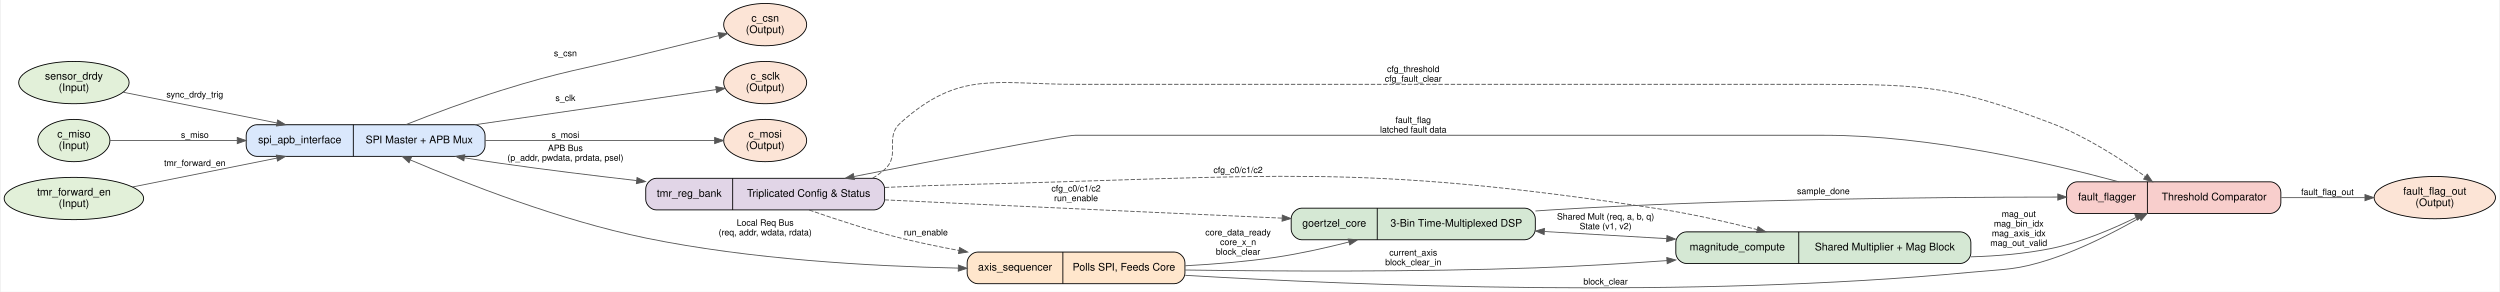
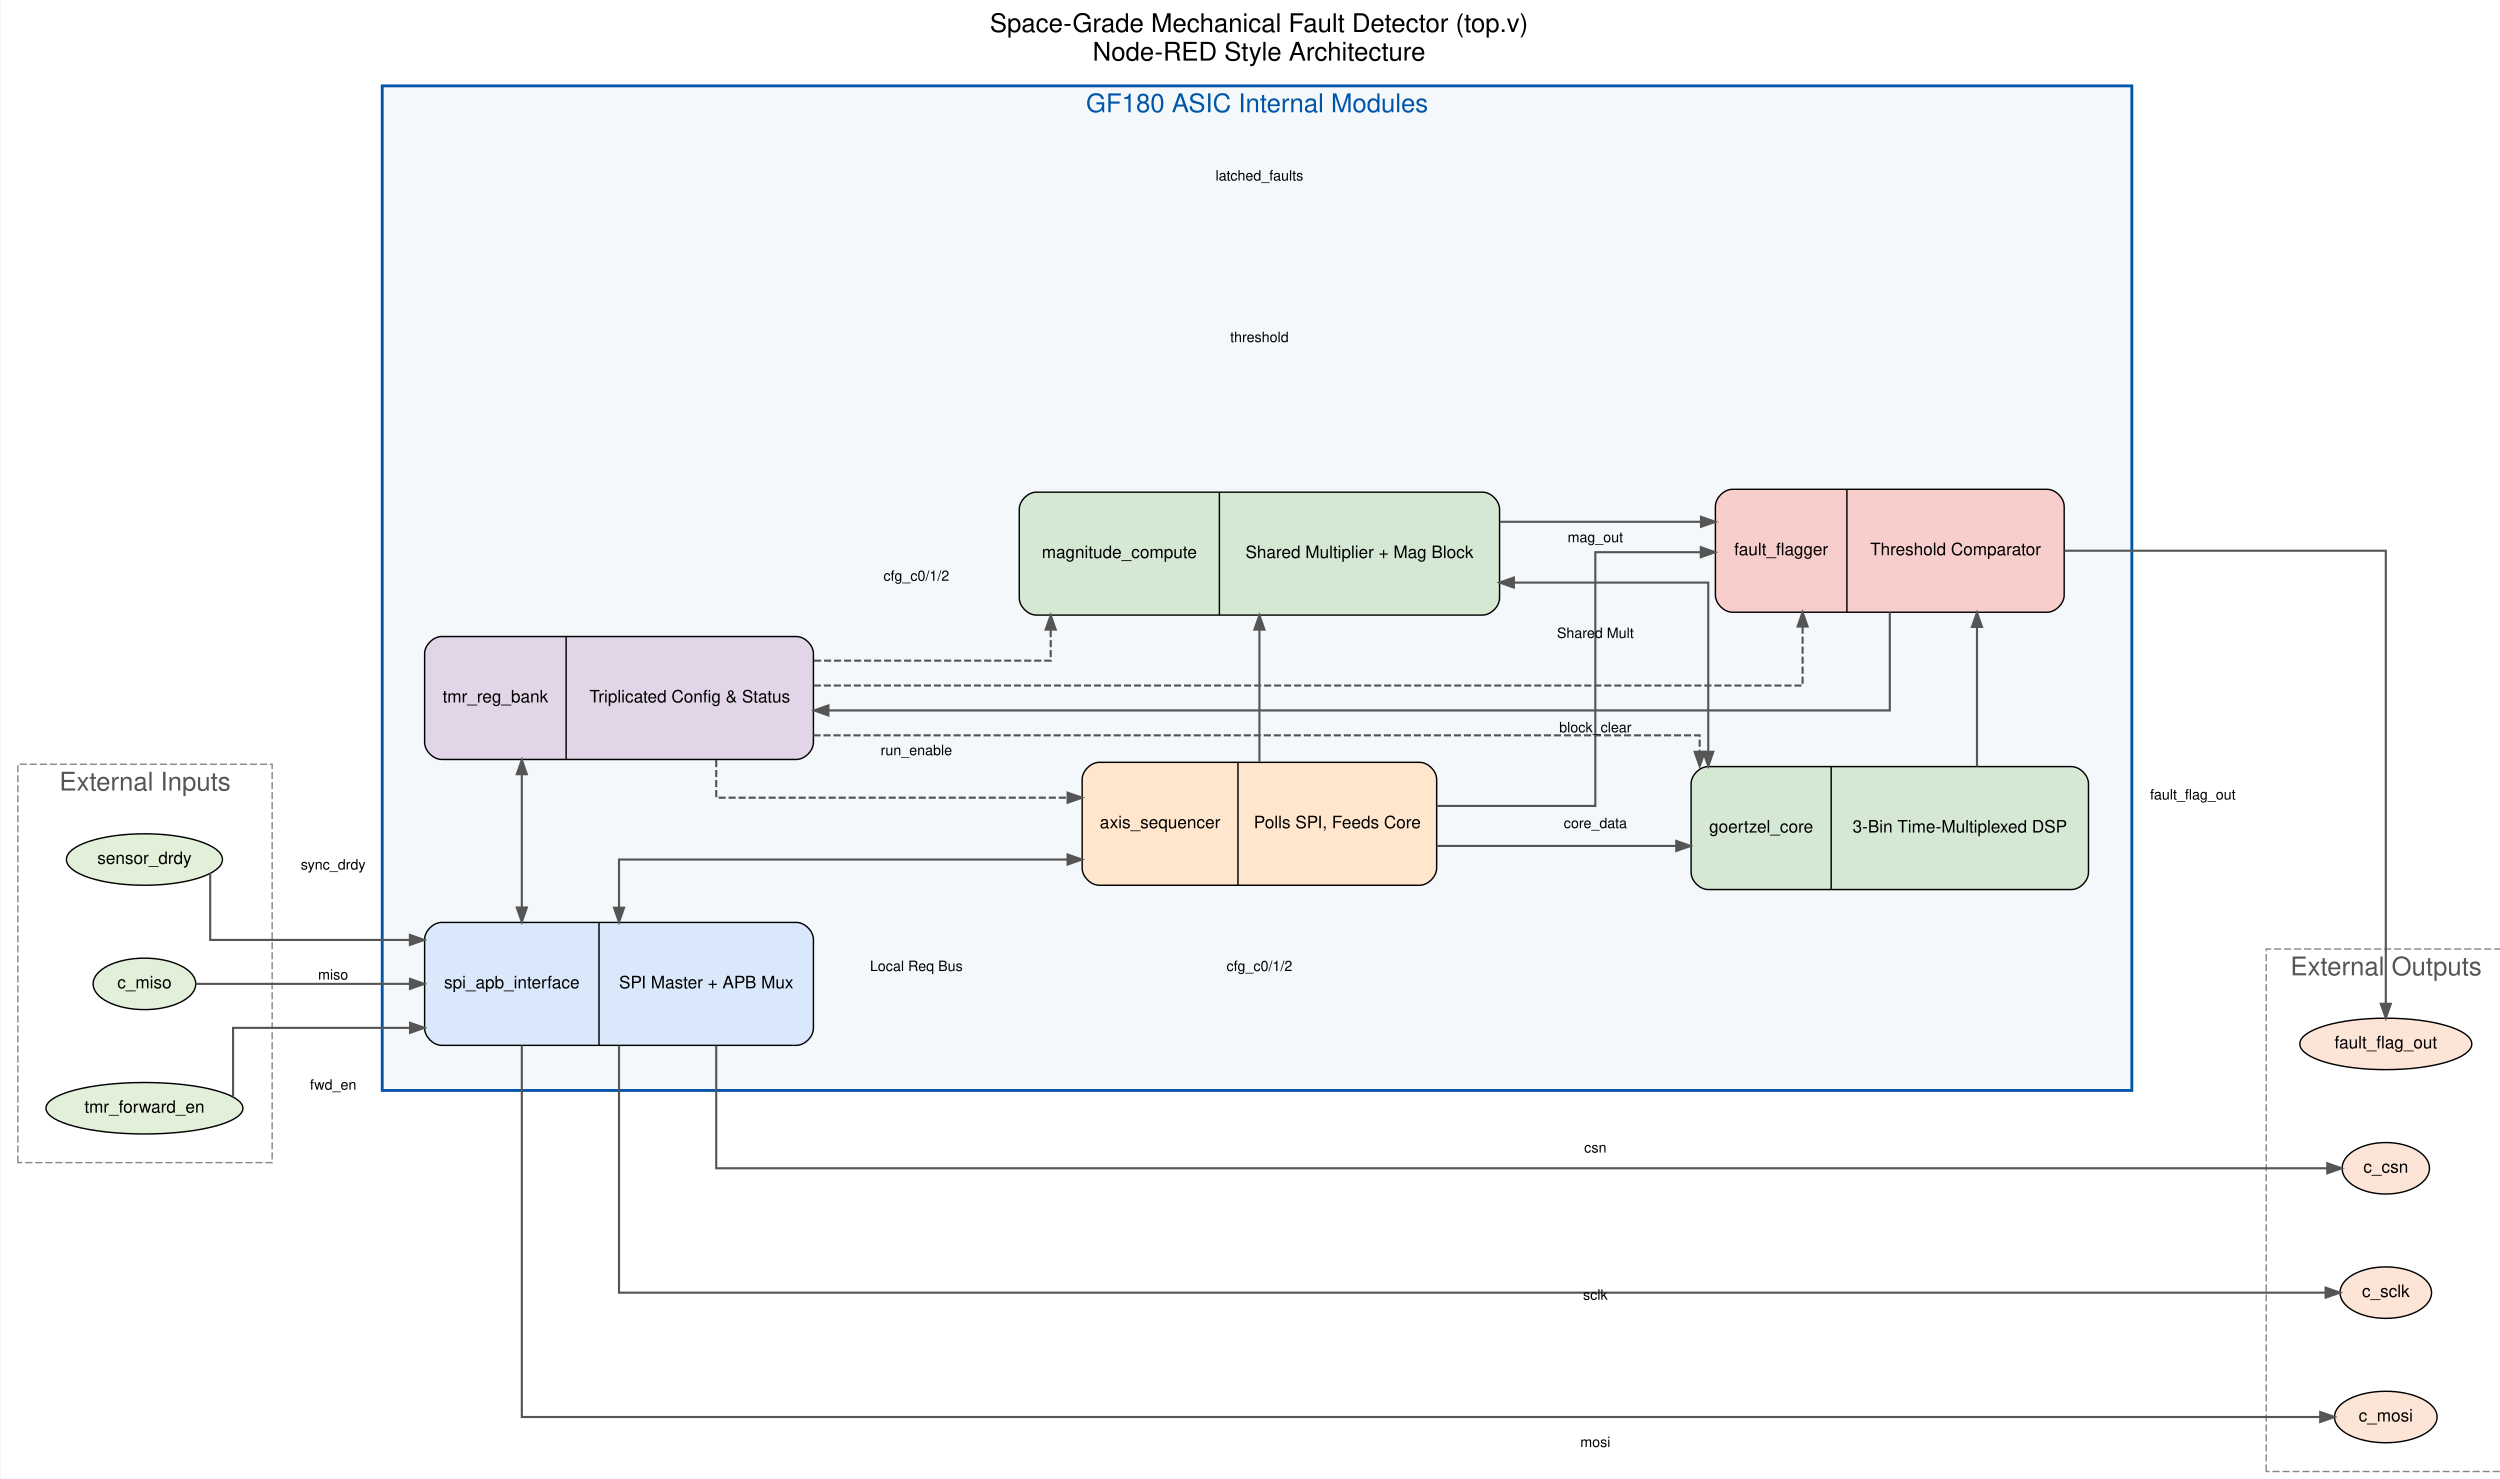
- <svg xmlns="http://www.w3.org/2000/svg" width="2845pt" height="332pt" viewBox="0.00 0.00 2844.98 332.22">
-   <g id="graph0" class="graph" transform="scale(1 1) rotate(0) translate(4 328.22)">
-     <polygon fill="white" stroke="transparent" points="-4,4 -4,-328.22 2840.98,-328.22 2840.98,4 -4,4" />
+ <svg xmlns="http://www.w3.org/2000/svg" width="822pt" height="486pt" viewBox="0.00 0.00 821.53 486.00">
+   <g id="graph0" class="graph" transform="scale(0.47 0.47) rotate(0) translate(4 1037.5)">
+     <polygon fill="white" stroke="transparent" points="-4,4 -4,-1037.5 1756.55,-1037.5 1756.55,4 -4,4" />
+     <text text-anchor="middle" x="876.27" y="-1015.1" font-family="Helvetica,sans-Serif" font-size="18.00">Space-Grade Mechanical Fault Detector (top.v)</text>
+     <text text-anchor="middle" x="876.27" y="-995.1" font-family="Helvetica,sans-Serif" font-size="18.00">Node-RED Style Architecture</text>
+     <g id="clust1" class="cluster">
+       <polygon fill="none" stroke="#888888" stroke-dasharray="5,2" points="8,-224.16 8,-502.85 185.89,-502.85 185.89,-224.16 8,-224.16" />
+       <text text-anchor="middle" x="96.95" y="-484.45" font-family="Helvetica,sans-Serif" font-size="18.00" fill="#555555">External Inputs</text>
+     </g>
+     <g id="clust2" class="cluster">
+       <polygon fill="#f4f8fa" stroke="#0055aa" stroke-width="2" points="262.89,-274.65 262.89,-977.42 1486.89,-977.42 1486.89,-274.65 262.89,-274.65" />
+       <text text-anchor="middle" x="874.89" y="-959.02" font-family="Helvetica,sans-Serif" font-size="18.00" fill="#0055aa">GF180 ASIC Internal Modules</text>
+     </g>
+     <g id="clust6" class="cluster">
+       <polygon fill="none" stroke="#888888" stroke-dasharray="5,2" points="1580.89,-8.08 1580.89,-373.6 1748.55,-373.6 1748.55,-8.08 1580.89,-8.08" />
+       <text text-anchor="middle" x="1664.72" y="-355.2" font-family="Helvetica,sans-Serif" font-size="18.00" fill="#555555">External Outputs</text>
+     </g>
    <g id="node1" class="node">
-       <ellipse fill="#e2f0d9" stroke="black" cx="79.2" cy="-234.18" rx="62.87" ry="24.08" />
-       <text text-anchor="middle" x="79.2" y="-237.58" font-family="Helvetica,sans-Serif" font-size="12.00">sensor_drdy</text>
-       <text text-anchor="middle" x="79.2" y="-224.58" font-family="Helvetica,sans-Serif" font-size="12.00">(Input)</text>
+       <ellipse fill="#e2f0d9" stroke="black" cx="96.55" cy="-436.2" rx="54.58" ry="18" />
+       <text text-anchor="middle" x="96.55" y="-433.1" font-family="Helvetica,sans-Serif" font-size="12.00">sensor_drdy</text>
+     </g>
+     <g id="node4" class="node">
+       <path fill="#dae8fc" stroke="black" d="M304.55,-306.2C304.55,-306.2 552.55,-306.2 552.55,-306.2 558.55,-306.2 564.55,-312.2 564.55,-318.2 564.55,-318.2 564.55,-380.2 564.55,-380.2 564.55,-386.2 558.55,-392.2 552.55,-392.2 552.55,-392.2 304.55,-392.2 304.55,-392.2 298.55,-392.2 292.55,-386.2 292.55,-380.2 292.55,-380.2 292.55,-318.2 292.55,-318.2 292.55,-312.2 298.55,-306.2 304.55,-306.2" />
+       <text text-anchor="middle" x="353.55" y="-346.1" font-family="Helvetica,sans-Serif" font-size="12.00">spi_apb_interface</text>
+       <polyline fill="none" stroke="black" points="414.55,-306.2 414.55,-392.2 " />
+       <text text-anchor="middle" x="489.55" y="-346.1" font-family="Helvetica,sans-Serif" font-size="12.00">SPI Master + APB Mux</text>
+     </g>
+     <g id="edge1" class="edge">
+       <path fill="none" stroke="#555555" stroke-width="1.5" d="M142.55,-426.41C142.55,-410.29 142.55,-379.95 142.55,-379.95 142.55,-379.95 282.25,-379.95 282.25,-379.95" />
+       <polygon fill="#555555" stroke="#555555" stroke-width="1.5" points="282.25,-383.45 292.25,-379.95 282.25,-376.45 282.25,-383.45" />
+       <text text-anchor="middle" x="228.55" y="-429.2" font-family="Helvetica,sans-Serif" font-size="10.00"> sync_drdy</text>
+     </g>
+     <g id="node2" class="node">
+       <ellipse fill="#e2f0d9" stroke="black" cx="96.55" cy="-349.2" rx="35.91" ry="18" />
+       <text text-anchor="middle" x="96.55" y="-346.1" font-family="Helvetica,sans-Serif" font-size="12.00">c_miso</text>
+     </g>
+     <g id="edge2" class="edge">
+       <path fill="none" stroke="#555555" stroke-width="1.5" d="M132.39,-349.2C132.39,-349.2 282.32,-349.2 282.32,-349.2" />
+       <polygon fill="#555555" stroke="#555555" stroke-width="1.5" points="282.32,-352.7 292.32,-349.2 282.32,-345.7 282.32,-352.7" />
+       <text text-anchor="middle" x="228.55" y="-352.2" font-family="Helvetica,sans-Serif" font-size="10.00"> miso</text>
+     </g>
+     <g id="node3" class="node">
+       <ellipse fill="#e2f0d9" stroke="black" cx="96.55" cy="-262.2" rx="68.89" ry="18" />
+       <text text-anchor="middle" x="96.55" y="-259.1" font-family="Helvetica,sans-Serif" font-size="12.00">tmr_forward_en</text>
+     </g>
+     <g id="edge3" class="edge">
+       <path fill="none" stroke="#555555" stroke-width="1.5" d="M158.55,-270.5C158.55,-286.15 158.55,-318.45 158.55,-318.45 158.55,-318.45 282.36,-318.45 282.36,-318.45" />
+       <polygon fill="#555555" stroke="#555555" stroke-width="1.5" points="282.36,-321.95 292.36,-318.45 282.36,-314.95 282.36,-321.95" />
+       <text text-anchor="middle" x="228.55" y="-275.2" font-family="Helvetica,sans-Serif" font-size="10.00"> fwd_en</text>
+     </g>
+     <g id="node5" class="node">
+       <path fill="#e1d5e7" stroke="black" d="M304.55,-506.2C304.55,-506.2 552.55,-506.2 552.55,-506.2 558.55,-506.2 564.55,-512.2 564.55,-518.2 564.55,-518.2 564.55,-580.2 564.55,-580.2 564.55,-586.2 558.55,-592.2 552.55,-592.2 552.55,-592.2 304.55,-592.2 304.55,-592.2 298.55,-592.2 292.55,-586.2 292.55,-580.2 292.55,-580.2 292.55,-518.2 292.55,-518.2 292.55,-512.2 298.55,-506.2 304.55,-506.2" />
+       <text text-anchor="middle" x="342.05" y="-546.1" font-family="Helvetica,sans-Serif" font-size="12.00">tmr_reg_bank</text>
+       <polyline fill="none" stroke="black" points="391.55,-506.2 391.55,-592.2 " />
+       <text text-anchor="middle" x="478.05" y="-546.1" font-family="Helvetica,sans-Serif" font-size="12.00">Triplicated Config &amp; Status</text>
+     </g>
+     <g id="edge7" class="edge">
+       <path fill="none" stroke="#555555" stroke-width="1.5" d="M360.55,-402.6C360.55,-402.6 360.55,-495.89 360.55,-495.89" />
+       <polygon fill="#555555" stroke="#555555" stroke-width="1.5" points="357.05,-495.89 360.55,-505.89 364.05,-495.89 357.05,-495.89" />
+       <polygon fill="#555555" stroke="#555555" stroke-width="1.5" points="364.05,-402.6 360.55,-392.6 357.05,-402.6 364.05,-402.6" />
+     </g>
+     <g id="node6" class="node">
+       <path fill="#ffe6cc" stroke="black" d="M764.55,-418.2C764.55,-418.2 988.55,-418.2 988.55,-418.2 994.55,-418.2 1000.55,-424.2 1000.55,-430.2 1000.55,-430.2 1000.55,-492.2 1000.55,-492.2 1000.55,-498.2 994.55,-504.2 988.55,-504.2 988.55,-504.2 764.55,-504.2 764.55,-504.2 758.55,-504.2 752.55,-498.2 752.55,-492.2 752.55,-492.2 752.55,-430.2 752.55,-430.2 752.55,-424.2 758.55,-418.2 764.55,-418.2" />
+       <text text-anchor="middle" x="807.05" y="-458.1" font-family="Helvetica,sans-Serif" font-size="12.00">axis_sequencer</text>
+       <polyline fill="none" stroke="black" points="861.55,-418.2 861.55,-504.2 " />
+       <text text-anchor="middle" x="931.05" y="-458.1" font-family="Helvetica,sans-Serif" font-size="12.00">Polls SPI, Feeds Core</text>
+     </g>
+     <g id="edge8" class="edge">
+       <path fill="none" stroke="#555555" stroke-width="1.5" d="M428.55,-402.45C428.55,-402.45 428.55,-436.2 428.55,-436.2 428.55,-436.2 742.35,-436.2 742.35,-436.2" />
+       <polygon fill="#555555" stroke="#555555" stroke-width="1.5" points="432.05,-402.45 428.55,-392.45 425.05,-402.45 432.05,-402.45" />
+       <polygon fill="#555555" stroke="#555555" stroke-width="1.5" points="742.35,-439.7 752.35,-436.2 742.35,-432.7 742.35,-439.7" />
+       <text text-anchor="middle" x="636.55" y="-358.2" font-family="Helvetica,sans-Serif" font-size="10.00"> Local Req Bus</text>
+     </g>
+     <g id="node10" class="node">
+       <ellipse fill="#fce4d6" stroke="black" cx="1664.55" cy="-220.2" rx="30.56" ry="18" />
+       <text text-anchor="middle" x="1664.55" y="-217.1" font-family="Helvetica,sans-Serif" font-size="12.00">c_csn</text>
+     </g>
+     <g id="edge4" class="edge">
+       <path fill="none" stroke="#555555" stroke-width="1.5" d="M496.55,-305.89C496.55,-268.41 496.55,-220.2 496.55,-220.2 496.55,-220.2 1623.61,-220.2 1623.61,-220.2" />
+       <polygon fill="#555555" stroke="#555555" stroke-width="1.5" points="1623.61,-223.7 1633.61,-220.2 1623.61,-216.7 1623.61,-223.7" />
+       <text text-anchor="middle" x="1111.55" y="-231.2" font-family="Helvetica,sans-Serif" font-size="10.00"> csn</text>
+     </g>
+     <g id="node11" class="node">
+       <ellipse fill="#fce4d6" stroke="black" cx="1664.55" cy="-133.2" rx="32.02" ry="18" />
+       <text text-anchor="middle" x="1664.55" y="-130.1" font-family="Helvetica,sans-Serif" font-size="12.00">c_sclk</text>
+     </g>
+     <g id="edge5" class="edge">
+       <path fill="none" stroke="#555555" stroke-width="1.5" d="M428.55,-306.01C428.55,-242.98 428.55,-133.2 428.55,-133.2 428.55,-133.2 1622.44,-133.2 1622.44,-133.2" />
+       <polygon fill="#555555" stroke="#555555" stroke-width="1.5" points="1622.44,-136.7 1632.44,-133.2 1622.44,-129.7 1622.44,-136.7" />
+       <text text-anchor="middle" x="1111.55" y="-128.2" font-family="Helvetica,sans-Serif" font-size="10.00"> sclk</text>
+     </g>
+     <g id="node12" class="node">
+       <ellipse fill="#fce4d6" stroke="black" cx="1664.55" cy="-46.2" rx="35.91" ry="18" />
+       <text text-anchor="middle" x="1664.55" y="-43.1" font-family="Helvetica,sans-Serif" font-size="12.00">c_mosi</text>
+     </g>
+     <g id="edge6" class="edge">
+       <path fill="none" stroke="#555555" stroke-width="1.5" d="M360.55,-306.11C360.55,-222.46 360.55,-46.2 360.55,-46.2 360.55,-46.2 1618.65,-46.2 1618.65,-46.2" />
+       <polygon fill="#555555" stroke="#555555" stroke-width="1.5" points="1618.65,-49.7 1628.65,-46.2 1618.65,-42.7 1618.65,-49.7" />
+       <text text-anchor="middle" x="1111.55" y="-25.2" font-family="Helvetica,sans-Serif" font-size="10.00"> mosi</text>
+     </g>
+     <g id="edge11" class="edge">
+       <path fill="none" stroke="#555555" stroke-width="1.5" stroke-dasharray="5,2" d="M496.55,-505.82C496.55,-491.64 496.55,-479.45 496.55,-479.45 496.55,-479.45 742.38,-479.45 742.38,-479.45" />
+       <polygon fill="#555555" stroke="#555555" stroke-width="1.5" points="742.38,-482.95 752.38,-479.45 742.38,-475.95 742.38,-482.95" />
+       <text text-anchor="middle" x="636.55" y="-509.2" font-family="Helvetica,sans-Serif" font-size="10.00"> run_enable</text>
+     </g>
+     <g id="node7" class="node">
+       <path fill="#d5e8d4" stroke="black" d="M1190.55,-415.2C1190.55,-415.2 1444.55,-415.2 1444.55,-415.2 1450.55,-415.2 1456.55,-421.2 1456.55,-427.2 1456.55,-427.2 1456.55,-489.2 1456.55,-489.2 1456.55,-495.2 1450.55,-501.2 1444.55,-501.2 1444.55,-501.2 1190.55,-501.2 1190.55,-501.2 1184.55,-501.2 1178.55,-495.2 1178.55,-489.2 1178.55,-489.2 1178.55,-427.2 1178.55,-427.2 1178.55,-421.2 1184.55,-415.2 1190.55,-415.2" />
+       <text text-anchor="middle" x="1227.55" y="-455.1" font-family="Helvetica,sans-Serif" font-size="12.00">goertzel_core</text>
+       <polyline fill="none" stroke="black" points="1276.55,-415.2 1276.55,-501.2 " />
+       <text text-anchor="middle" x="1366.55" y="-455.1" font-family="Helvetica,sans-Serif" font-size="12.00">3-Bin Time-Multiplexed DSP</text>
+     </g>
+     <g id="edge9" class="edge">
+       <path fill="none" stroke="#555555" stroke-width="1.5" stroke-dasharray="5,2" d="M564.58,-523.1C782.23,-523.1 1184.55,-523.1 1184.55,-523.1 1184.55,-523.1 1184.55,-511.49 1184.55,-511.49" />
+       <polygon fill="#555555" stroke="#555555" stroke-width="1.5" points="1188.05,-511.49 1184.55,-501.49 1181.05,-511.49 1188.05,-511.49" />
+       <text text-anchor="middle" x="876.55" y="-358.2" font-family="Helvetica,sans-Serif" font-size="10.00"> cfg_c0/1/2</text>
    </g>
    <g id="node8" class="node">
-       <path fill="#dae8fc" stroke="black" d="M287.39,-150.18C287.39,-150.18 535.39,-150.18 535.39,-150.18 541.39,-150.18 547.39,-156.18 547.39,-162.18 547.39,-162.18 547.39,-174.18 547.39,-174.18 547.39,-180.18 541.39,-186.18 535.39,-186.18 535.39,-186.18 287.39,-186.18 287.39,-186.18 281.39,-186.18 275.39,-180.18 275.39,-174.18 275.39,-174.18 275.39,-162.18 275.39,-162.18 275.39,-156.18 281.39,-150.18 287.39,-150.18" />
-       <text text-anchor="middle" x="336.39" y="-165.08" font-family="Helvetica,sans-Serif" font-size="12.00">spi_apb_interface</text>
-       <polyline fill="none" stroke="black" points="397.39,-150.18 397.39,-186.18 " />
-       <text text-anchor="middle" x="472.39" y="-165.08" font-family="Helvetica,sans-Serif" font-size="12.00">SPI Master + APB Mux</text>
+       <path fill="#d5e8d4" stroke="black" d="M720.55,-607.2C720.55,-607.2 1032.55,-607.2 1032.55,-607.2 1038.55,-607.2 1044.55,-613.2 1044.55,-619.2 1044.55,-619.2 1044.55,-681.2 1044.55,-681.2 1044.55,-687.2 1038.55,-693.2 1032.55,-693.2 1032.55,-693.2 720.55,-693.2 720.55,-693.2 714.55,-693.2 708.55,-687.2 708.55,-681.2 708.55,-681.2 708.55,-619.2 708.55,-619.2 708.55,-613.2 714.55,-607.2 720.55,-607.2" />
+       <text text-anchor="middle" x="778.55" y="-647.1" font-family="Helvetica,sans-Serif" font-size="12.00">magnitude_compute</text>
+       <polyline fill="none" stroke="black" points="848.55,-607.2 848.55,-693.2 " />
+       <text text-anchor="middle" x="946.55" y="-647.1" font-family="Helvetica,sans-Serif" font-size="12.00">Shared Multiplier + Mag Block</text>
    </g>
-     <g id="edge1" class="edge">
-       <path fill="none" stroke="#555555" d="M135.46,-223.14C183.1,-213.61 253.07,-199.63 310.5,-188.15" />
-       <polygon fill="#555555" stroke="#555555" points="311.21,-191.58 320.33,-186.18 309.84,-184.71 311.21,-191.58" />
-       <text text-anchor="middle" x="216.89" y="-217.18" font-family="Helvetica,sans-Serif" font-size="10.00"> sync_drdy_trig</text>
-     </g>
-     <g id="node2" class="node">
-       <ellipse fill="#e2f0d9" stroke="black" cx="79.2" cy="-168.18" rx="41.02" ry="24.08" />
-       <text text-anchor="middle" x="79.2" y="-171.58" font-family="Helvetica,sans-Serif" font-size="12.00">c_miso</text>
-       <text text-anchor="middle" x="79.2" y="-158.58" font-family="Helvetica,sans-Serif" font-size="12.00">(Input)</text>
-     </g>
-     <g id="edge2" class="edge">
-       <path fill="none" stroke="#555555" d="M120.35,-168.18C156.6,-168.18 212.2,-168.18 265.06,-168.18" />
-       <polygon fill="#555555" stroke="#555555" points="265.24,-171.68 275.24,-168.18 265.24,-164.68 265.24,-171.68" />
-       <text text-anchor="middle" x="216.89" y="-171.18" font-family="Helvetica,sans-Serif" font-size="10.00"> s_miso</text>
-     </g>
-     <g id="node3" class="node">
-       <ellipse fill="#e2f0d9" stroke="black" cx="79.2" cy="-102.18" rx="79.39" ry="24.08" />
-       <text text-anchor="middle" x="79.2" y="-105.58" font-family="Helvetica,sans-Serif" font-size="12.00">tmr_forward_en</text>
-       <text text-anchor="middle" x="79.2" y="-92.58" font-family="Helvetica,sans-Serif" font-size="12.00">(Input)</text>
-     </g>
-     <g id="edge3" class="edge">
-       <path fill="none" stroke="#555555" d="M145.83,-115.3C192.84,-124.7 257,-137.52 310.36,-148.19" />
-       <polygon fill="#555555" stroke="#555555" points="309.7,-151.63 320.19,-150.15 311.07,-144.76 309.7,-151.63" />
-       <text text-anchor="middle" x="216.89" y="-139.18" font-family="Helvetica,sans-Serif" font-size="10.00"> tmr_forward_en</text>
-     </g>
-     <g id="node4" class="node">
-       <ellipse fill="#fce4d6" stroke="black" cx="866.39" cy="-300.18" rx="47.25" ry="24.08" />
-       <text text-anchor="middle" x="866.39" y="-303.58" font-family="Helvetica,sans-Serif" font-size="12.00">c_csn</text>
-       <text text-anchor="middle" x="866.39" y="-290.58" font-family="Helvetica,sans-Serif" font-size="12.00">(Output)</text>
-     </g>
-     <g id="node5" class="node">
-       <ellipse fill="#fce4d6" stroke="black" cx="866.39" cy="-234.18" rx="47.25" ry="24.08" />
-       <text text-anchor="middle" x="866.39" y="-237.58" font-family="Helvetica,sans-Serif" font-size="12.00">c_sclk</text>
-       <text text-anchor="middle" x="866.39" y="-224.58" font-family="Helvetica,sans-Serif" font-size="12.00">(Output)</text>
-     </g>
-     <g id="node6" class="node">
-       <ellipse fill="#fce4d6" stroke="black" cx="866.39" cy="-168.18" rx="47.25" ry="24.08" />
-       <text text-anchor="middle" x="866.39" y="-171.58" font-family="Helvetica,sans-Serif" font-size="12.00">c_mosi</text>
-       <text text-anchor="middle" x="866.39" y="-158.58" font-family="Helvetica,sans-Serif" font-size="12.00">(Output)</text>
-     </g>
-     <g id="node7" class="node">
-       <ellipse fill="#fce4d6" stroke="black" cx="2767.69" cy="-103.18" rx="69.09" ry="24.08" />
-       <text text-anchor="middle" x="2767.69" y="-106.58" font-family="Helvetica,sans-Serif" font-size="12.00">fault_flag_out</text>
-       <text text-anchor="middle" x="2767.69" y="-93.58" font-family="Helvetica,sans-Serif" font-size="12.00">(Output)</text>
-     </g>
-     <g id="edge4" class="edge">
-       <path fill="none" stroke="#555555" d="M457.14,-186.3C487.42,-198.2 528.46,-213.64 565.39,-225.18 637.62,-247.76 656.97,-248.87 730.39,-267.18 757.76,-274.01 788.28,-281.48 813.37,-287.59" />
-       <polygon fill="#555555" stroke="#555555" points="812.86,-291.07 823.41,-290.03 814.52,-284.27 812.86,-291.07" />
-       <text text-anchor="middle" x="638.89" y="-264.18" font-family="Helvetica,sans-Serif" font-size="10.00"> s_csn</text>
-     </g>
-     <g id="edge5" class="edge">
-       <path fill="none" stroke="#555555" d="M536.18,-186.22C625.88,-199.29 742.85,-216.33 810.49,-226.18" />
-       <polygon fill="#555555" stroke="#555555" points="810.11,-229.67 820.51,-227.64 811.12,-222.74 810.11,-229.67" />
-       <text text-anchor="middle" x="638.89" y="-213.18" font-family="Helvetica,sans-Serif" font-size="10.00"> s_clk</text>
-     </g>
-     <g id="edge6" class="edge">
-       <path fill="none" stroke="#555555" d="M547.69,-168.18C634.93,-168.18 743.83,-168.18 808.82,-168.18" />
-       <polygon fill="#555555" stroke="#555555" points="808.86,-171.68 818.86,-168.18 808.86,-164.68 808.86,-171.68" />
-       <text text-anchor="middle" x="638.89" y="-171.18" font-family="Helvetica,sans-Serif" font-size="10.00"> s_mosi</text>
+     <g id="edge10" class="edge">
+       <path fill="none" stroke="#555555" stroke-width="1.5" stroke-dasharray="5,2" d="M564.97,-575.3C645,-575.3 730.55,-575.3 730.55,-575.3 730.55,-575.3 730.55,-597.07 730.55,-597.07" />
+       <polygon fill="#555555" stroke="#555555" stroke-width="1.5" points="727.05,-597.07 730.55,-607.07 734.05,-597.07 727.05,-597.07" />
+       <text text-anchor="middle" x="636.55" y="-631.2" font-family="Helvetica,sans-Serif" font-size="10.00"> cfg_c0/1/2</text>
    </g>
    <g id="node9" class="node">
-       <path fill="#e1d5e7" stroke="black" d="M742.39,-89.18C742.39,-89.18 990.39,-89.18 990.39,-89.18 996.39,-89.18 1002.39,-95.18 1002.39,-101.18 1002.39,-101.18 1002.39,-113.18 1002.39,-113.18 1002.39,-119.18 996.39,-125.18 990.39,-125.18 990.39,-125.18 742.39,-125.18 742.39,-125.18 736.39,-125.18 730.39,-119.18 730.39,-113.18 730.39,-113.18 730.39,-101.18 730.39,-101.18 730.39,-95.18 736.39,-89.18 742.39,-89.18" />
-       <text text-anchor="middle" x="779.89" y="-104.08" font-family="Helvetica,sans-Serif" font-size="12.00">tmr_reg_bank</text>
-       <polyline fill="none" stroke="black" points="829.39,-89.18 829.39,-125.18 " />
-       <text text-anchor="middle" x="915.89" y="-104.08" font-family="Helvetica,sans-Serif" font-size="12.00">Triplicated Config &amp; Status</text>
+       <path fill="#f8cecc" stroke="black" d="M1207.55,-609.2C1207.55,-609.2 1427.55,-609.2 1427.55,-609.2 1433.55,-609.2 1439.55,-615.2 1439.55,-621.2 1439.55,-621.2 1439.55,-683.2 1439.55,-683.2 1439.55,-689.2 1433.55,-695.2 1427.55,-695.2 1427.55,-695.2 1207.55,-695.2 1207.55,-695.2 1201.55,-695.2 1195.55,-689.2 1195.55,-683.2 1195.55,-683.2 1195.55,-621.2 1195.55,-621.2 1195.55,-615.2 1201.55,-609.2 1207.55,-609.2" />
+       <text text-anchor="middle" x="1241.55" y="-649.1" font-family="Helvetica,sans-Serif" font-size="12.00">fault_flagger</text>
+       <polyline fill="none" stroke="black" points="1287.55,-609.2 1287.55,-695.2 " />
+       <text text-anchor="middle" x="1363.55" y="-649.1" font-family="Helvetica,sans-Serif" font-size="12.00">Threshold Comparator</text>
    </g>
-     <g id="edge7" class="edge">
-       <path fill="none" stroke="#555555" d="M524.01,-148.52C537.93,-146.27 551.98,-144.1 565.39,-142.18 615.65,-134.99 670.81,-128.23 719.97,-122.6" />
-       <polygon fill="#555555" stroke="#555555" points="523.22,-145.1 513.92,-150.17 524.35,-152.01 523.22,-145.1" />
-       <polygon fill="#555555" stroke="#555555" points="720.5,-126.06 730.05,-121.46 719.71,-119.11 720.5,-126.06" />
-       <text text-anchor="middle" x="638.89" y="-156.18" font-family="Helvetica,sans-Serif" font-size="10.00"> APB Bus</text>
-       <text text-anchor="middle" x="638.89" y="-145.18" font-family="Helvetica,sans-Serif" font-size="10.00">(p_addr, pwdata, prdata, psel)</text>
+     <g id="edge12" class="edge">
+       <path fill="none" stroke="#555555" stroke-width="1.5" stroke-dasharray="5,2" d="M564.81,-557.9C799.85,-557.9 1256.55,-557.9 1256.55,-557.9 1256.55,-557.9 1256.55,-599.19 1256.55,-599.19" />
+       <polygon fill="#555555" stroke="#555555" stroke-width="1.5" points="1253.05,-599.19 1256.55,-609.19 1260.05,-599.19 1253.05,-599.19" />
+       <text text-anchor="middle" x="876.55" y="-798.2" font-family="Helvetica,sans-Serif" font-size="10.00"> threshold</text>
    </g>
-     <g id="node10" class="node">
-       <path fill="#ffe6cc" stroke="black" d="M1108.39,-5.18C1108.39,-5.18 1332.39,-5.18 1332.39,-5.18 1338.39,-5.18 1344.39,-11.18 1344.39,-17.18 1344.39,-17.18 1344.39,-29.18 1344.39,-29.18 1344.39,-35.18 1338.39,-41.18 1332.39,-41.18 1332.39,-41.18 1108.39,-41.18 1108.39,-41.18 1102.39,-41.18 1096.39,-35.18 1096.39,-29.18 1096.39,-29.18 1096.39,-17.18 1096.39,-17.18 1096.39,-11.18 1102.39,-5.18 1108.39,-5.18" />
-       <text text-anchor="middle" x="1150.89" y="-20.08" font-family="Helvetica,sans-Serif" font-size="12.00">axis_sequencer</text>
-       <polyline fill="none" stroke="black" points="1205.39,-5.18 1205.39,-41.18 " />
-       <text text-anchor="middle" x="1274.89" y="-20.08" font-family="Helvetica,sans-Serif" font-size="12.00">Polls SPI, Feeds Core</text>
+     <g id="edge13" class="edge">
+       <path fill="none" stroke="#555555" stroke-width="1.5" d="M1000.56,-445.7C1000.56,-445.7 1168.17,-445.7 1168.17,-445.7" />
+       <polygon fill="#555555" stroke="#555555" stroke-width="1.5" points="1168.17,-449.2 1178.17,-445.7 1168.17,-442.2 1168.17,-449.2" />
+       <text text-anchor="middle" x="1111.55" y="-458.2" font-family="Helvetica,sans-Serif" font-size="10.00"> core_data</text>
    </g>
-     <g id="edge8" class="edge">
-       <path fill="none" stroke="#555555" d="M462.56,-145.97C524.25,-119.76 632.8,-77.23 730.39,-57.18 849.16,-32.78 987.2,-25.01 1086.27,-22.92" />
-       <polygon fill="#555555" stroke="#555555" points="460.88,-142.88 453.07,-150.03 463.64,-149.31 460.88,-142.88" />
-       <polygon fill="#555555" stroke="#555555" points="1086.41,-26.41 1096.34,-22.72 1086.27,-19.42 1086.41,-26.41" />
-       <text text-anchor="middle" x="866.39" y="-71.18" font-family="Helvetica,sans-Serif" font-size="10.00"> Local Req Bus</text>
-       <text text-anchor="middle" x="866.39" y="-60.18" font-family="Helvetica,sans-Serif" font-size="10.00">(req, addr, wdata, rdata)</text>
+     <g id="edge14" class="edge">
+       <path fill="none" stroke="#555555" stroke-width="1.5" d="M876.55,-504.56C876.55,-504.56 876.55,-597.05 876.55,-597.05" />
+       <polygon fill="#555555" stroke="#555555" stroke-width="1.5" points="873.05,-597.05 876.55,-607.05 880.05,-597.05 873.05,-597.05" />
    </g>
-     <g id="edge11" class="edge">
-       <path fill="none" stroke="#555555" stroke-dasharray="5,2" d="M916.47,-89.11C946.22,-78.67 985.13,-65.91 1020.39,-57.18 1041.81,-51.89 1064.72,-47.14 1087.1,-42.99" />
-       <polygon fill="#555555" stroke="#555555" points="1087.78,-46.42 1096.99,-41.19 1086.53,-39.54 1087.78,-46.42" />
-       <text text-anchor="middle" x="1049.39" y="-60.18" font-family="Helvetica,sans-Serif" font-size="10.00"> run_enable</text>
+     <g id="edge15" class="edge">
+       <path fill="none" stroke="#555555" stroke-width="1.5" d="M1000.58,-473.7C1057.08,-473.7 1111.55,-473.7 1111.55,-473.7 1111.55,-473.7 1111.55,-651.2 1111.55,-651.2 1111.55,-651.2 1185.33,-651.2 1185.33,-651.2" />
+       <polygon fill="#555555" stroke="#555555" stroke-width="1.5" points="1185.33,-654.7 1195.33,-651.2 1185.33,-647.7 1185.33,-654.7" />
+       <text text-anchor="middle" x="1111.55" y="-525.2" font-family="Helvetica,sans-Serif" font-size="10.00"> block_clear</text>
    </g>
-     <g id="node11" class="node">
-       <path fill="#d5e8d4" stroke="black" d="M1477.39,-55.18C1477.39,-55.18 1731.39,-55.18 1731.39,-55.18 1737.39,-55.18 1743.39,-61.18 1743.39,-67.18 1743.39,-67.18 1743.39,-79.18 1743.39,-79.18 1743.39,-85.18 1737.39,-91.18 1731.39,-91.18 1731.39,-91.18 1477.39,-91.18 1477.39,-91.18 1471.39,-91.18 1465.39,-85.18 1465.39,-79.18 1465.39,-79.18 1465.39,-67.18 1465.39,-67.18 1465.39,-61.18 1471.39,-55.18 1477.39,-55.18" />
-       <text text-anchor="middle" x="1514.39" y="-70.08" font-family="Helvetica,sans-Serif" font-size="12.00">goertzel_core</text>
-       <polyline fill="none" stroke="black" points="1563.39,-55.18 1563.39,-91.18 " />
-       <text text-anchor="middle" x="1653.39" y="-70.08" font-family="Helvetica,sans-Serif" font-size="12.00">3-Bin Time-Multiplexed DSP</text>
+     <g id="edge16" class="edge">
+       <path fill="none" stroke="#555555" stroke-width="1.5" d="M1190.55,-511.54C1190.55,-511.54 1190.55,-629.95 1190.55,-629.95 1190.55,-629.95 1054.58,-629.95 1054.58,-629.95" />
+       <polygon fill="#555555" stroke="#555555" stroke-width="1.5" points="1194.05,-511.54 1190.55,-501.54 1187.05,-511.54 1194.05,-511.54" />
+       <polygon fill="#555555" stroke="#555555" stroke-width="1.5" points="1054.58,-626.45 1044.58,-629.95 1054.58,-633.45 1054.58,-626.45" />
+       <text text-anchor="middle" x="1111.55" y="-591.2" font-family="Helvetica,sans-Serif" font-size="10.00"> Shared Mult</text>
    </g>
-     <g id="edge9" class="edge">
-       <path fill="none" stroke="#555555" stroke-dasharray="5,2" d="M1002.4,-100.64C1033.29,-99.16 1065.98,-97.6 1096.39,-96.18 1217.01,-90.55 1353.78,-84.36 1454.85,-79.82" />
-       <polygon fill="#555555" stroke="#555555" points="1455.3,-83.3 1465.13,-79.36 1454.98,-76.31 1455.3,-83.3" />
-       <text text-anchor="middle" x="1220.39" y="-110.18" font-family="Helvetica,sans-Serif" font-size="10.00"> cfg_c0/c1/c2</text>
-       <text text-anchor="middle" x="1220.39" y="-99.18" font-family="Helvetica,sans-Serif" font-size="10.00">run_enable</text>
+     <g id="edge17" class="edge">
+       <path fill="none" stroke="#555555" stroke-width="1.5" d="M1378.55,-501.26C1378.55,-501.26 1378.55,-598.93 1378.55,-598.93" />
+       <polygon fill="#555555" stroke="#555555" stroke-width="1.5" points="1375.05,-598.93 1378.55,-608.93 1382.05,-598.93 1375.05,-598.93" />
    </g>
-     <g id="node12" class="node">
-       <path fill="#d5e8d4" stroke="black" d="M1915.39,-28.18C1915.39,-28.18 2227.39,-28.18 2227.39,-28.18 2233.39,-28.18 2239.39,-34.18 2239.39,-40.18 2239.39,-40.18 2239.39,-52.18 2239.39,-52.18 2239.39,-58.18 2233.39,-64.18 2227.39,-64.18 2227.39,-64.18 1915.39,-64.18 1915.39,-64.18 1909.39,-64.18 1903.39,-58.18 1903.39,-52.18 1903.39,-52.18 1903.39,-40.18 1903.39,-40.18 1903.39,-34.18 1909.39,-28.18 1915.39,-28.18" />
-       <text text-anchor="middle" x="1973.39" y="-43.08" font-family="Helvetica,sans-Serif" font-size="12.00">magnitude_compute</text>
-       <polyline fill="none" stroke="black" points="2043.39,-28.18 2043.39,-64.18 " />
-       <text text-anchor="middle" x="2141.39" y="-43.08" font-family="Helvetica,sans-Serif" font-size="12.00">Shared Multiplier + Mag Block</text>
+     <g id="edge18" class="edge">
+       <path fill="none" stroke="#555555" stroke-width="1.5" d="M1044.84,-672.45C1044.84,-672.45 1185.46,-672.45 1185.46,-672.45" />
+       <polygon fill="#555555" stroke="#555555" stroke-width="1.5" points="1185.46,-675.95 1195.46,-672.45 1185.46,-668.95 1185.46,-675.95" />
+       <text text-anchor="middle" x="1111.55" y="-658.2" font-family="Helvetica,sans-Serif" font-size="10.00"> mag_out</text>
    </g>
-     <g id="edge10" class="edge">
-       <path fill="none" stroke="#555555" stroke-dasharray="5,2" d="M1002.67,-114.76C1033.47,-116.18 1066.05,-117.46 1096.39,-118.18 1447.18,-126.6 1538.55,-143.28 1885.39,-90.18 1922.22,-84.55 1962.53,-75.33 1996.1,-66.78" />
-       <polygon fill="#555555" stroke="#555555" points="1997.02,-70.16 2005.83,-64.27 1995.28,-63.38 1997.02,-70.16" />
-       <text text-anchor="middle" x="1404.89" y="-131.18" font-family="Helvetica,sans-Serif" font-size="10.00"> cfg_c0/c1/c2</text>
+     <g id="edge19" class="edge">
+       <path fill="none" stroke="#555555" stroke-width="1.5" d="M1317.55,-609.02C1317.55,-577.59 1317.55,-540.5 1317.55,-540.5 1317.55,-540.5 575.02,-540.5 575.02,-540.5" />
+       <polygon fill="#555555" stroke="#555555" stroke-width="1.5" points="575.02,-537 565.02,-540.5 575.02,-544 575.02,-537" />
+       <text text-anchor="middle" x="876.55" y="-911.2" font-family="Helvetica,sans-Serif" font-size="10.00"> latched_faults</text>
    </g>
    <g id="node13" class="node">
-       <path fill="#f8cecc" stroke="black" d="M2360.39,-85.18C2360.39,-85.18 2580.39,-85.18 2580.39,-85.18 2586.39,-85.18 2592.39,-91.18 2592.39,-97.18 2592.39,-97.18 2592.39,-109.18 2592.39,-109.18 2592.39,-115.18 2586.39,-121.18 2580.39,-121.18 2580.39,-121.18 2360.39,-121.18 2360.39,-121.18 2354.39,-121.18 2348.39,-115.18 2348.39,-109.18 2348.39,-109.18 2348.39,-97.18 2348.39,-97.18 2348.39,-91.18 2354.39,-85.18 2360.39,-85.18" />
-       <text text-anchor="middle" x="2394.39" y="-100.08" font-family="Helvetica,sans-Serif" font-size="12.00">fault_flagger</text>
-       <polyline fill="none" stroke="black" points="2440.39,-85.18 2440.39,-121.18 " />
-       <text text-anchor="middle" x="2516.39" y="-100.08" font-family="Helvetica,sans-Serif" font-size="12.00">Threshold Comparator</text>
-     </g>
-     <g id="edge12" class="edge">
-       <path fill="none" stroke="#555555" stroke-dasharray="5,2" d="M988.76,-125.3C993.6,-128.18 998.18,-131.46 1002.39,-135.18 1021.03,-151.66 1001.86,-171.58 1020.39,-188.18 1087.86,-248.62 1128.81,-232.18 1219.39,-232.18 1219.39,-232.18 1219.39,-232.18 2072.39,-232.18 2188.71,-232.18 2221.48,-229.04 2330.39,-188.18 2370.06,-173.3 2410.9,-146.73 2437.95,-127.25" />
-       <polygon fill="#555555" stroke="#555555" points="2440.23,-129.93 2446.23,-121.2 2436.09,-124.27 2440.23,-129.93" />
-       <text text-anchor="middle" x="1604.39" y="-246.18" font-family="Helvetica,sans-Serif" font-size="10.00"> cfg_threshold</text>
-       <text text-anchor="middle" x="1604.39" y="-235.18" font-family="Helvetica,sans-Serif" font-size="10.00">cfg_fault_clear</text>
-     </g>
-     <g id="edge13" class="edge">
-       <path fill="none" stroke="#555555" d="M1344.67,-25.57C1378.12,-27.35 1414.25,-30.31 1447.39,-35.18 1475.03,-39.25 1504.93,-45.95 1531.09,-52.61" />
-       <polygon fill="#555555" stroke="#555555" points="1530.36,-56.03 1540.92,-55.15 1532.11,-49.26 1530.36,-56.03" />
-       <text text-anchor="middle" x="1404.89" y="-60.18" font-family="Helvetica,sans-Serif" font-size="10.00"> core_data_ready</text>
-       <text text-anchor="middle" x="1404.89" y="-49.18" font-family="Helvetica,sans-Serif" font-size="10.00">core_x_n</text>
-       <text text-anchor="middle" x="1404.89" y="-38.18" font-family="Helvetica,sans-Serif" font-size="10.00">block_clear</text>
-     </g>
-     <g id="edge14" class="edge">
-       <path fill="none" stroke="#555555" d="M1344.57,-20.75C1450.37,-19.24 1606.97,-18.39 1743.39,-23.18 1792.08,-24.89 1844.77,-28.03 1893.34,-31.45" />
-       <polygon fill="#555555" stroke="#555555" points="1893.09,-34.94 1903.32,-32.16 1893.59,-27.96 1893.09,-34.94" />
-       <text text-anchor="middle" x="1604.39" y="-37.18" font-family="Helvetica,sans-Serif" font-size="10.00"> current_axis</text>
-       <text text-anchor="middle" x="1604.39" y="-26.18" font-family="Helvetica,sans-Serif" font-size="10.00">block_clear_in</text>
-     </g>
-     <g id="edge15" class="edge">
-       <path fill="none" stroke="#555555" d="M1344.75,-14.71C1536.6,-3.31 1917.84,12.26 2239.39,-18.18 2280.2,-22.05 2291.42,-20.49 2330.39,-33.18 2366.17,-44.84 2404.15,-64.53 2431.36,-80.06" />
-       <polygon fill="#555555" stroke="#555555" points="2429.74,-83.17 2440.15,-85.15 2433.25,-77.11 2429.74,-83.17" />
-       <text text-anchor="middle" x="1823.39" y="-4.18" font-family="Helvetica,sans-Serif" font-size="10.00"> block_clear</text>
-     </g>
-     <g id="edge16" class="edge">
-       <path fill="none" stroke="#555555" d="M1753.71,-64.57C1798.02,-62 1847.04,-59.15 1893.02,-56.48" />
-       <polygon fill="#555555" stroke="#555555" points="1753.43,-61.08 1743.65,-65.16 1753.83,-68.07 1753.43,-61.08" />
-       <polygon fill="#555555" stroke="#555555" points="1893.3,-59.97 1903.08,-55.9 1892.9,-52.98 1893.3,-59.97" />
-       <text text-anchor="middle" x="1823.39" y="-78.18" font-family="Helvetica,sans-Serif" font-size="10.00"> Shared Mult (req, a, b, q)</text>
-       <text text-anchor="middle" x="1823.39" y="-67.18" font-family="Helvetica,sans-Serif" font-size="10.00">State (v1, v2)</text>
-     </g>
-     <g id="edge17" class="edge">
-       <path fill="none" stroke="#555555" d="M1743.57,-87.97C1749.59,-88.42 1755.55,-88.83 1761.39,-89.18 1962.42,-101.46 2196.08,-103.76 2338.3,-103.82" />
-       <polygon fill="#555555" stroke="#555555" points="2338.38,-107.32 2348.38,-103.82 2338.38,-100.32 2338.38,-107.32" />
-       <text text-anchor="middle" x="2071.39" y="-107.18" font-family="Helvetica,sans-Serif" font-size="10.00"> sample_done</text>
-     </g>
-     <g id="edge18" class="edge">
-       <path fill="none" stroke="#555555" d="M2239.54,-35.75C2269.98,-36.61 2301.29,-39.36 2330.39,-45.18 2364.45,-52 2400.59,-67.36 2427.48,-80.56" />
-       <polygon fill="#555555" stroke="#555555" points="2426.08,-83.78 2436.59,-85.12 2429.21,-77.52 2426.08,-83.78" />
-       <text text-anchor="middle" x="2293.89" y="-81.18" font-family="Helvetica,sans-Serif" font-size="10.00"> mag_out</text>
-       <text text-anchor="middle" x="2293.89" y="-70.18" font-family="Helvetica,sans-Serif" font-size="10.00">mag_bin_idx</text>
-       <text text-anchor="middle" x="2293.89" y="-59.18" font-family="Helvetica,sans-Serif" font-size="10.00">mag_axis_idx</text>
-       <text text-anchor="middle" x="2293.89" y="-48.18" font-family="Helvetica,sans-Serif" font-size="10.00">mag_out_valid</text>
+       <ellipse fill="#fce4d6" stroke="black" cx="1664.55" cy="-307.2" rx="60.16" ry="18" />
+       <text text-anchor="middle" x="1664.55" y="-304.1" font-family="Helvetica,sans-Serif" font-size="12.00">fault_flag_out</text>
    </g>
    <g id="edge20" class="edge">
-       <path fill="none" stroke="#555555" d="M2592.78,-103.18C2624.94,-103.18 2658.81,-103.18 2688.04,-103.18" />
-       <polygon fill="#555555" stroke="#555555" points="2688.17,-106.68 2698.17,-103.18 2688.17,-99.68 2688.17,-106.68" />
-       <text text-anchor="middle" x="2645.39" y="-106.18" font-family="Helvetica,sans-Serif" font-size="10.00"> fault_flag_out</text>
-     </g>
-     <g id="edge19" class="edge">
-       <path fill="none" stroke="#555555" d="M2407.77,-121.19C2330.24,-142.23 2192.65,-174.18 2072.39,-174.18 1219.39,-174.18 1219.39,-174.18 1219.39,-174.18 1206.71,-174.18 1067.23,-146.97 967.72,-127.23" />
-       <polygon fill="#555555" stroke="#555555" points="968.1,-123.74 957.61,-125.23 966.74,-130.61 968.1,-123.74" />
-       <text text-anchor="middle" x="1604.39" y="-188.18" font-family="Helvetica,sans-Serif" font-size="10.00"> fault_flag</text>
-       <text text-anchor="middle" x="1604.39" y="-177.18" font-family="Helvetica,sans-Serif" font-size="10.00">latched fault data</text>
+       <path fill="none" stroke="#555555" stroke-width="1.5" d="M1439.89,-652.2C1539.79,-652.2 1664.55,-652.2 1664.55,-652.2 1664.55,-652.2 1664.55,-335.27 1664.55,-335.27" />
+       <polygon fill="#555555" stroke="#555555" stroke-width="1.5" points="1668.05,-335.27 1664.55,-325.27 1661.05,-335.27 1668.05,-335.27" />
+       <text text-anchor="middle" x="1529.55" y="-478.2" font-family="Helvetica,sans-Serif" font-size="10.00"> fault_flag_out</text>
    </g>
  </g>
</svg>
